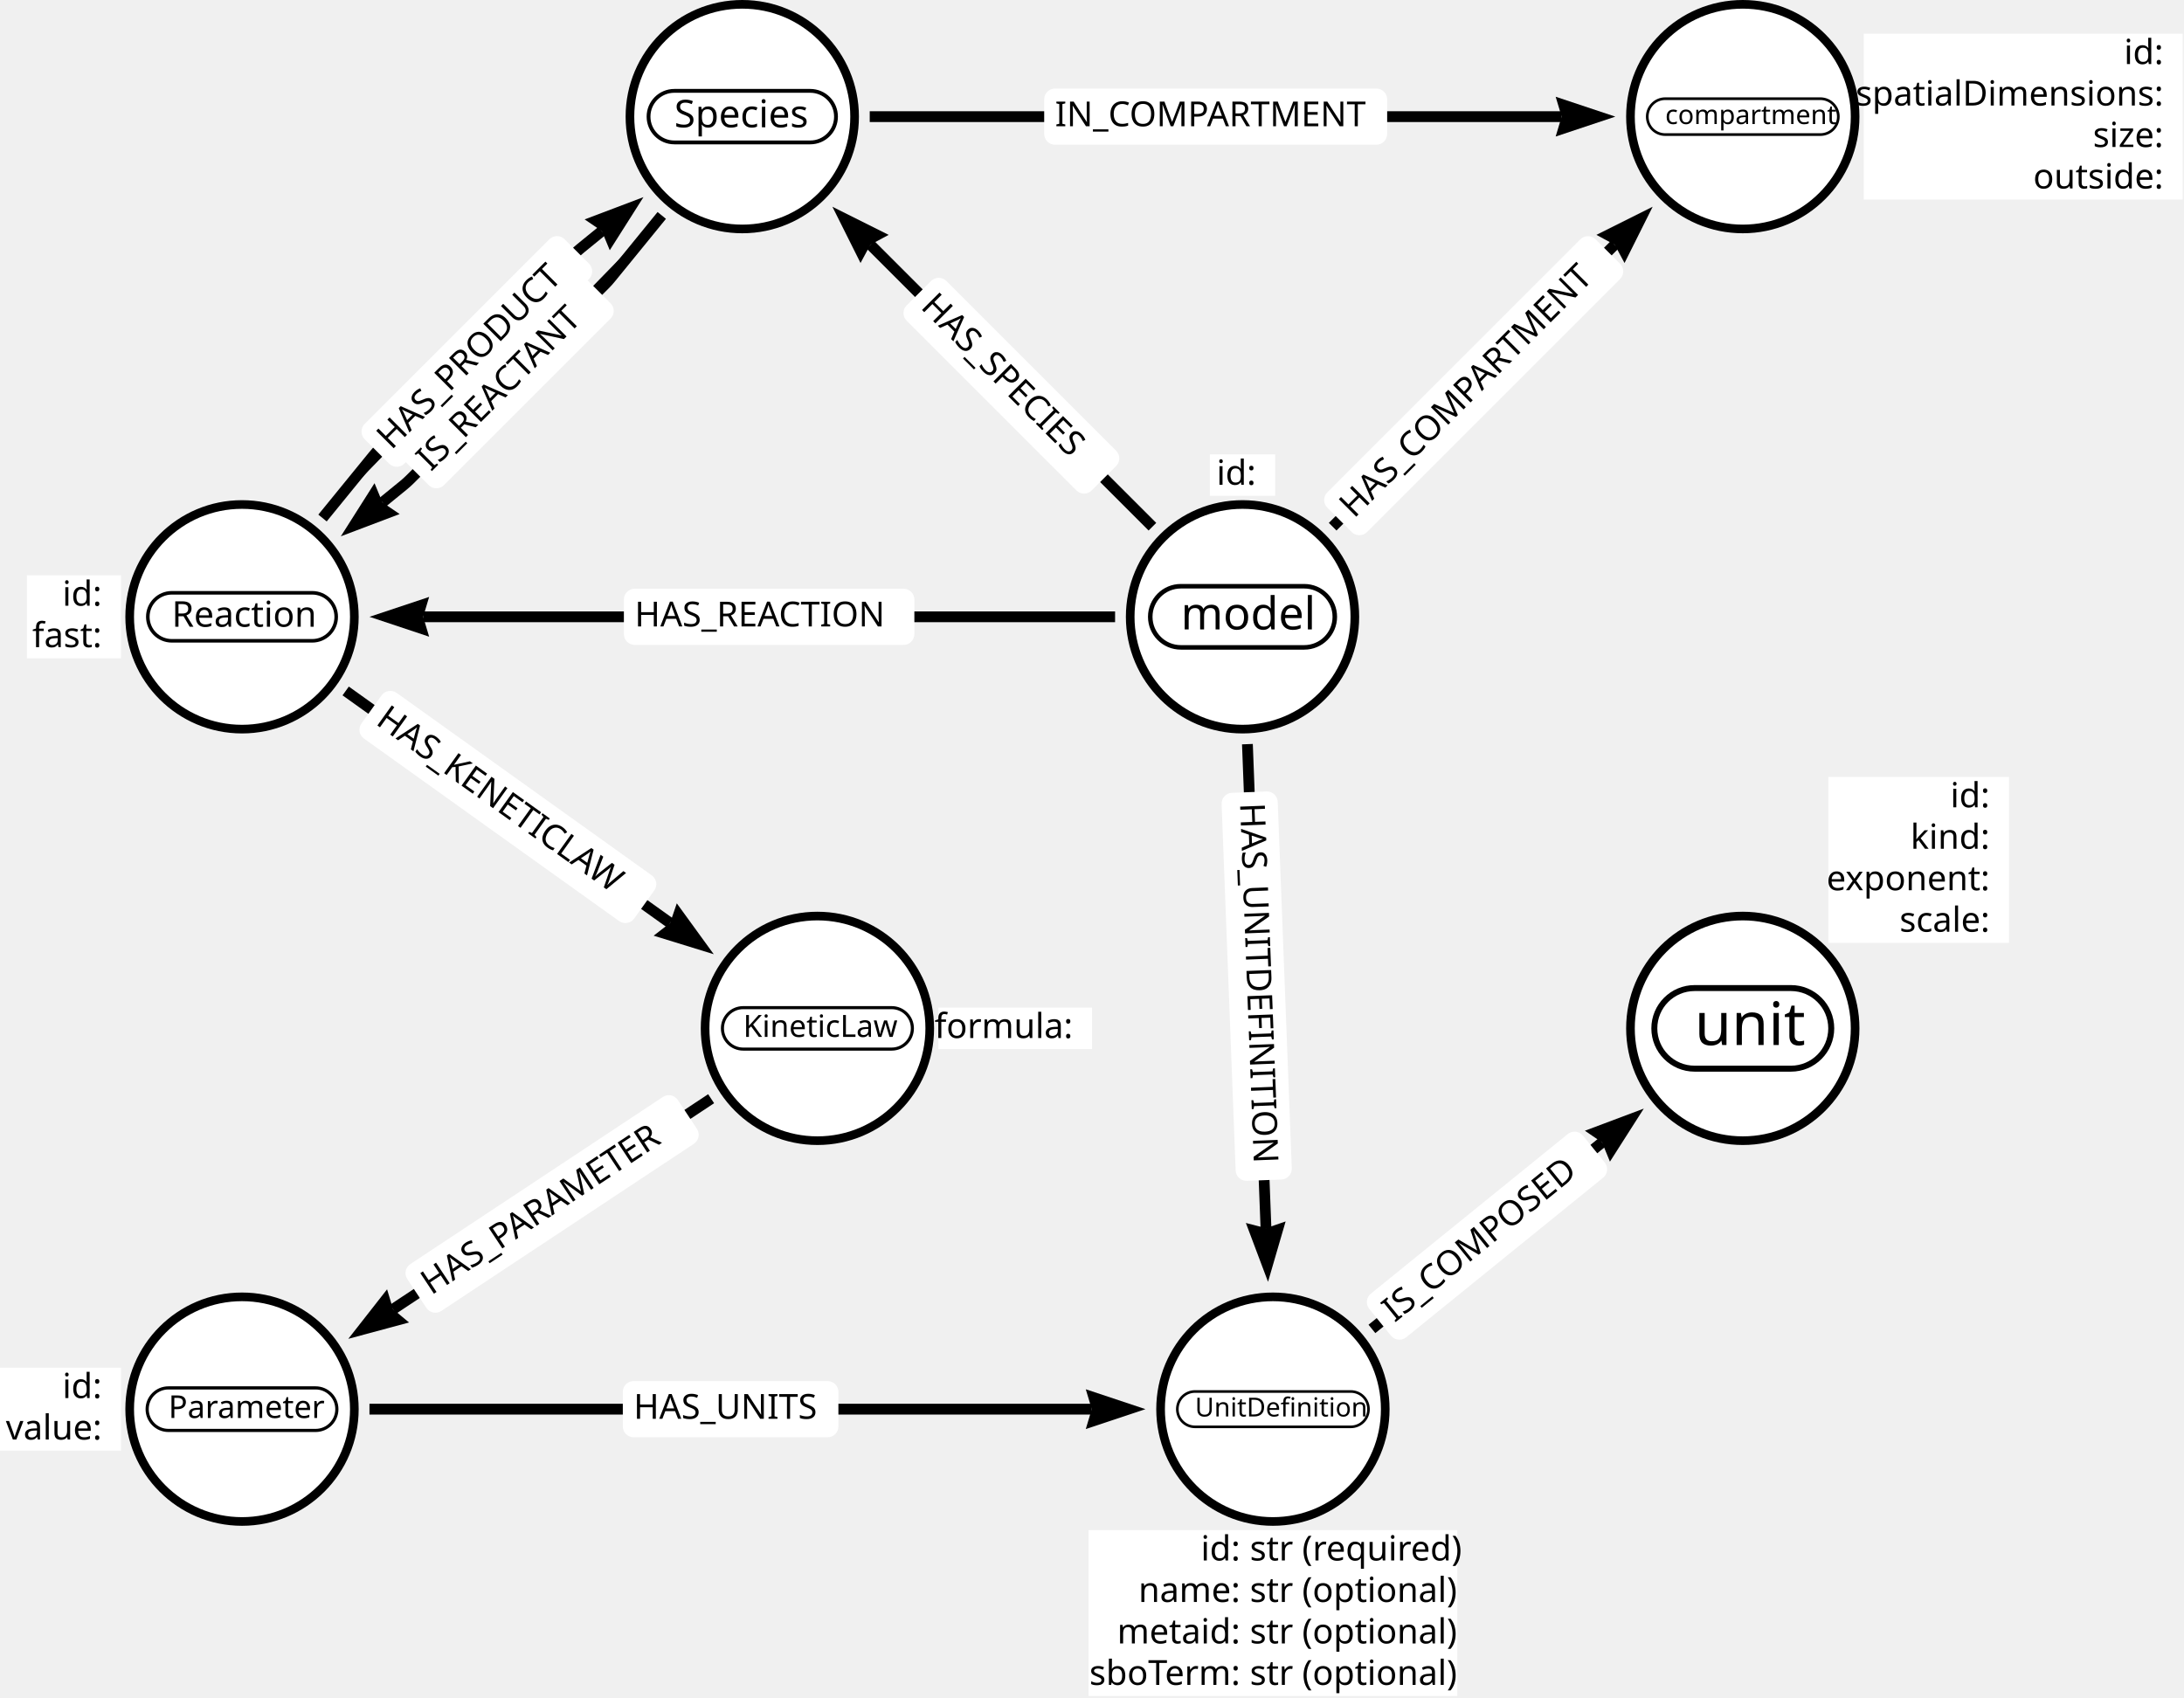
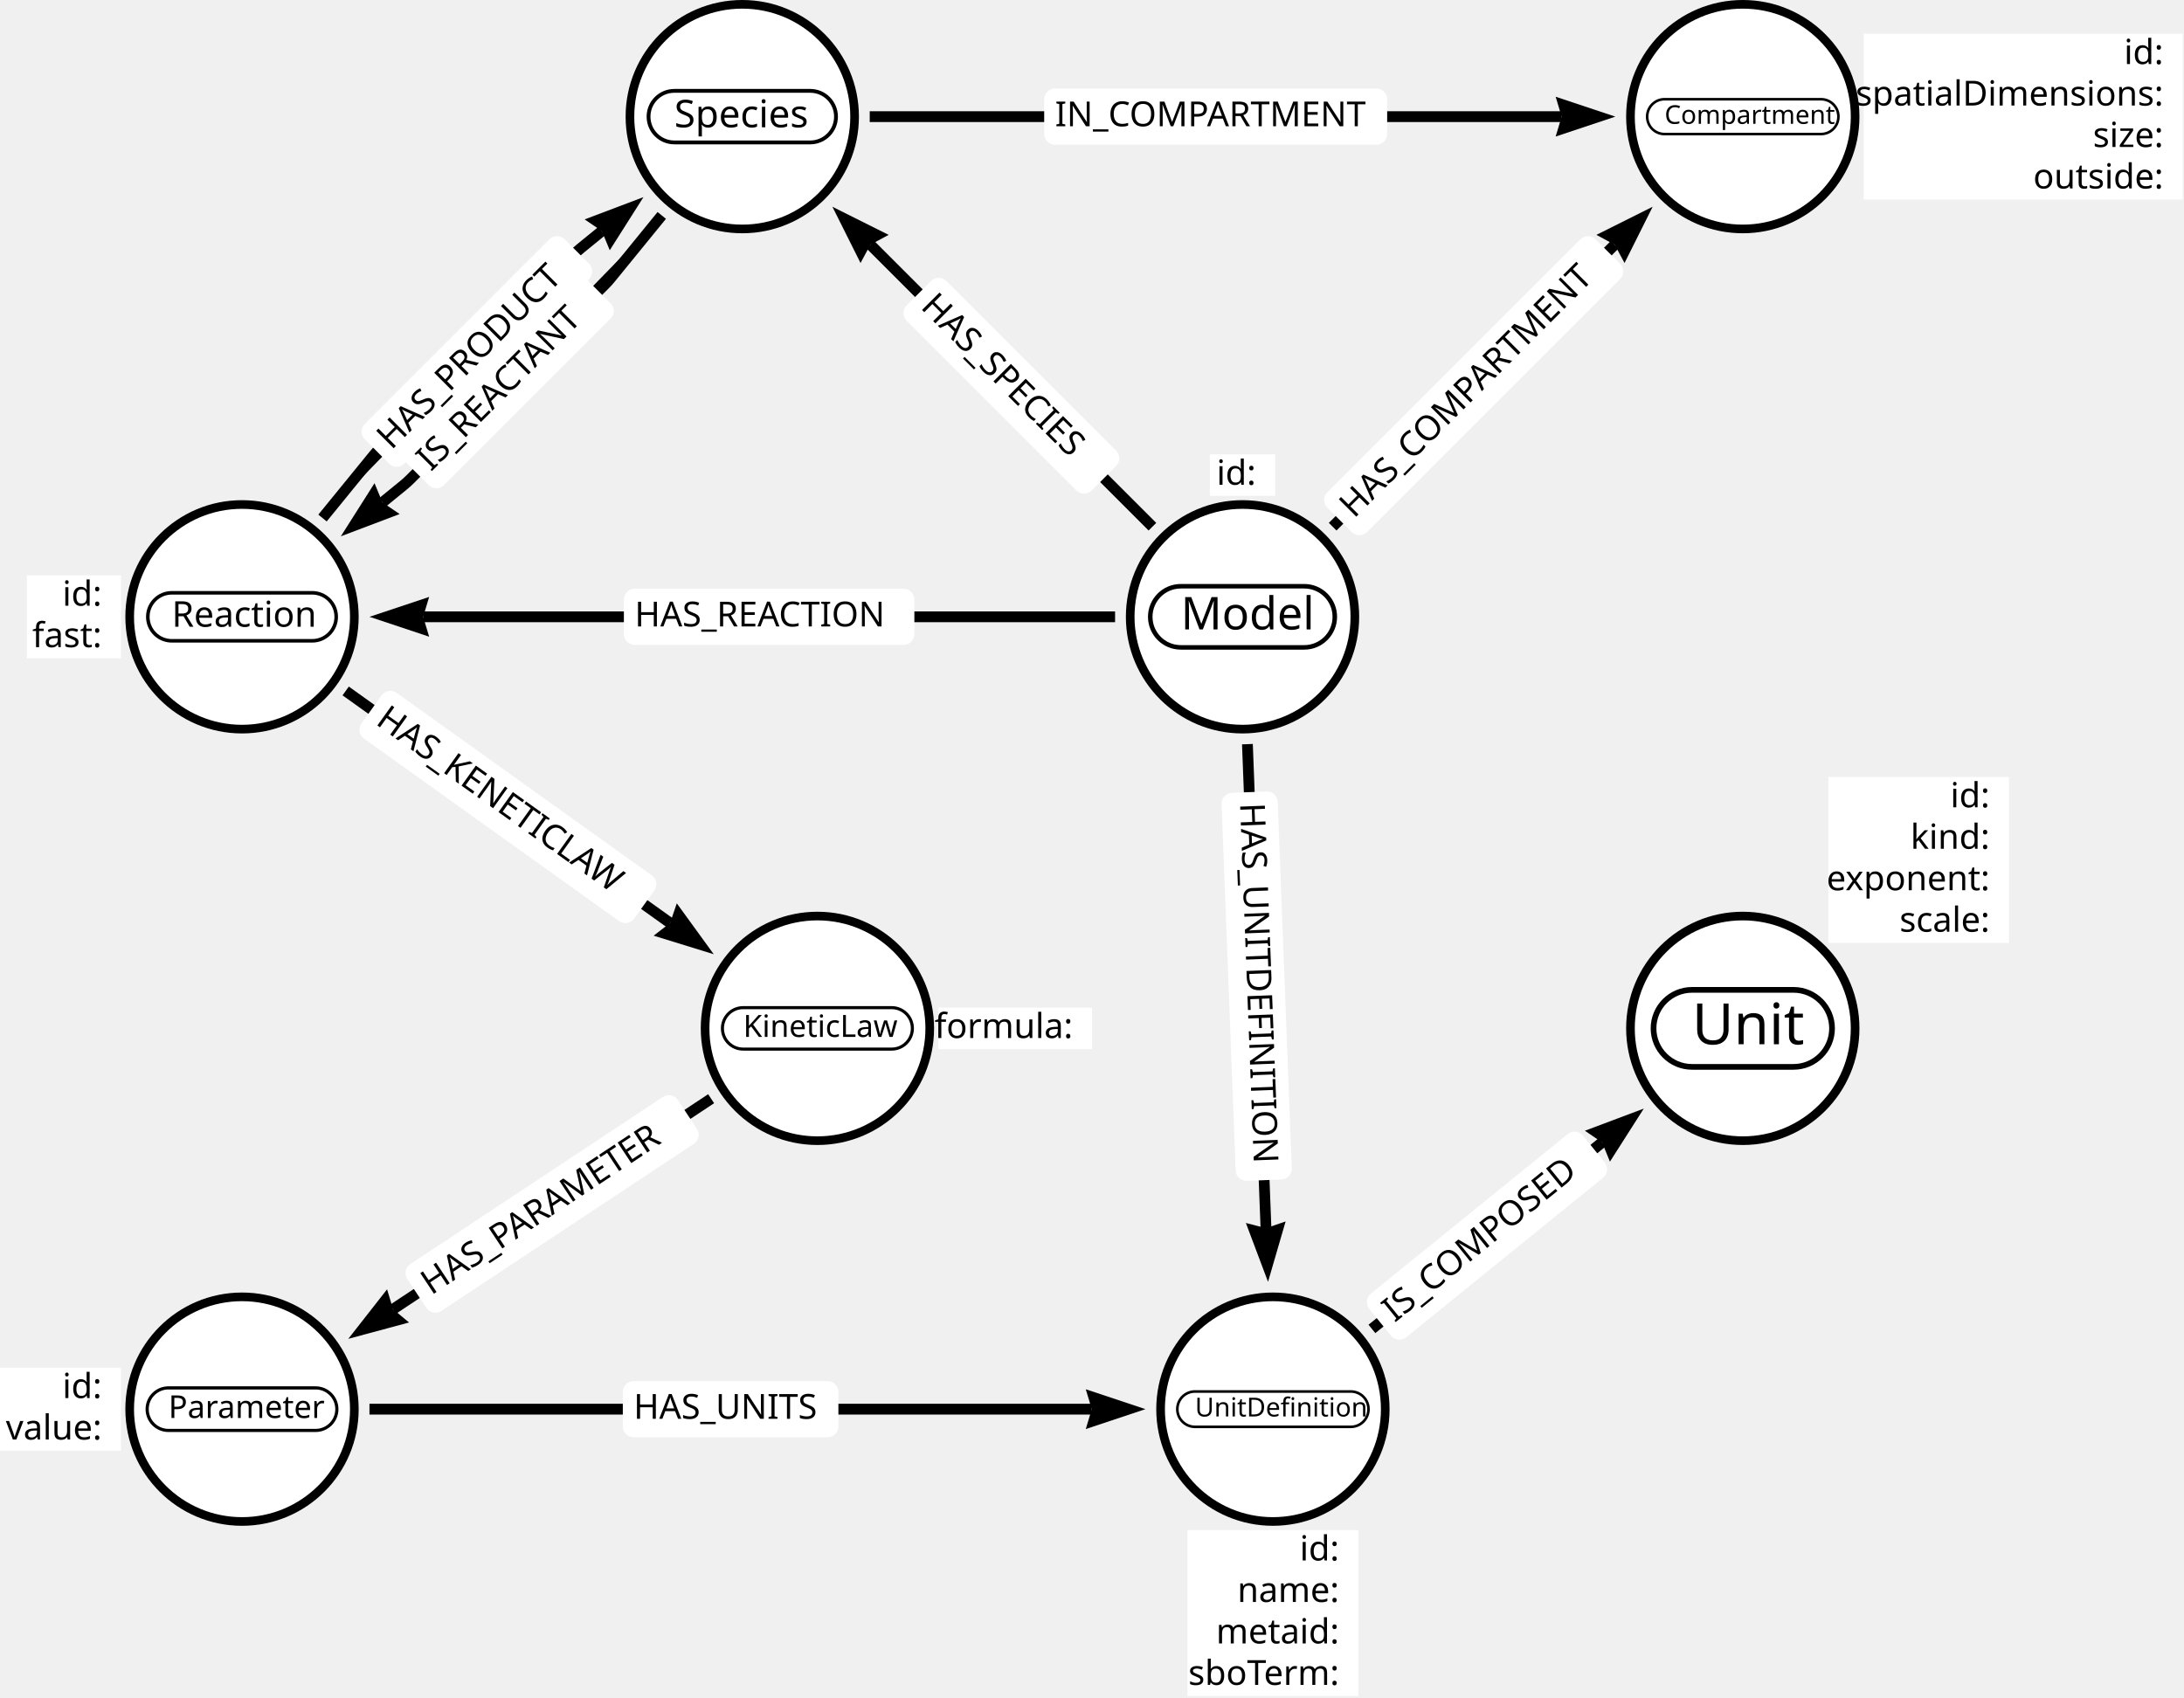
<svg xmlns="http://www.w3.org/2000/svg" width="1011" height="786" viewBox="0 0 1011 786">
  <defs>
    <style type="text/css" />
  </defs>
  <g transform="translate(-16.96875 58) scale(1)">
    <g class="relationship">
      <g transform="translate(592.1514 227.5757) rotate(-45)" stroke-width="5" stroke="#000000">
        <path d="M 59 0 L 243.635 0" />
        <polygon points="-24.862,0 -27.625,9.208 0,0 -27.625,-9.208" fill="#000000" transform="translate(268.4975 0) rotate(0)" stroke="none" />
      </g>
      <g transform="translate(699.1492 120.5779) rotate(-45) translate(0 -13)">
        <g transform="translate(0 0)">
          <g transform="translate(-87.83203 0)" fill="#ffffff" stroke="#000000" stroke-width="0">
            <rect x="0" y="0" width="175.664" height="26" rx="5" ry="5" stroke="none" />
            <text xml:space="preserve" x="5" y="17.457" stroke="none" text-anchor="left" font-family="sans-serif" font-size="16" font-weight="normal" fill="#000000">HAS_COMPARTMENT</text>
          </g>
        </g>
      </g>
    </g>
    <g class="relationship">
      <g transform="translate(606.2159 594.4272) rotate(-39.02685)" stroke-width="5" stroke="#000000">
        <path d="M 59 0 L 196.129 0" />
        <polygon points="-24.862,0 -27.625,9.208 0,0 -27.625,-9.208" fill="#000000" transform="translate(220.9909 0) rotate(0)" stroke="none" />
      </g>
      <g transform="translate(705.3144 514.1018) rotate(-39.02685) translate(0 -13)">
        <g transform="translate(0 0)">
          <g transform="translate(-63.67969 0)" fill="#ffffff" stroke="#000000" stroke-width="0">
            <rect x="0" y="0" width="127.359" height="26" rx="5" ry="5" stroke="none" />
            <text xml:space="preserve" x="5" y="17.457" stroke="none" text-anchor="left" font-family="sans-serif" font-size="16" font-weight="normal" fill="#000000">IS_COMPOSED</text>
          </g>
        </g>
      </g>
    </g>
    <g class="relationship">
      <g transform="translate(592.1514 227.5757) rotate(87.80445)" stroke-width="5" stroke="#000000">
        <path d="M 59 0 L 283.259 0" />
        <polygon points="-24.862,0 -27.625,9.208 0,0 -27.625,-9.208" fill="#000000" transform="translate(308.121 0) rotate(0)" stroke="none" />
      </g>
      <g transform="translate(598.7074 398.5795) rotate(87.80445) translate(0 -13)">
        <g transform="translate(0 0)">
          <g transform="translate(-89.89453 0)" fill="#ffffff" stroke="#000000" stroke-width="0">
            <rect x="0" y="0" width="179.789" height="26" rx="5" ry="5" stroke="none" />
            <text xml:space="preserve" x="5" y="17.457" stroke="none" text-anchor="left" font-family="sans-serif" font-size="16" font-weight="normal" fill="#000000">HAS_UNITDEFINITION</text>
          </g>
        </g>
      </g>
    </g>
    <g class="relationship">
      <g transform="translate(592.1514 227.5757) rotate(-135)" stroke-width="5" stroke="#000000">
        <path d="M 59 0 L 243.635 0" />
        <polygon points="-24.862,0 -27.625,9.208 0,0 -27.625,-9.208" fill="#000000" transform="translate(268.4975 0) rotate(0)" stroke="none" />
      </g>
      <g transform="translate(485.1537 120.5779) rotate(45) translate(0 -13)">
        <g transform="translate(0 0)">
          <g transform="translate(-60.57812 0)" fill="#ffffff" stroke="#000000" stroke-width="0">
            <rect x="0" y="0" width="121.156" height="26" rx="5" ry="5" stroke="none" />
            <text xml:space="preserve" x="5" y="17.457" stroke="none" text-anchor="left" font-family="sans-serif" font-size="16" font-weight="normal" fill="#000000">HAS_SPECIES</text>
          </g>
        </g>
      </g>
    </g>
    <g class="relationship">
      <g transform="translate(360.5757 -4) rotate(0)" stroke-width="5" stroke="#000000">
        <path d="M 59 0 L 379.289 0" />
        <polygon points="-24.862,0 -27.625,9.208 0,0 -27.625,-9.208" fill="#000000" transform="translate(404.1514 0) rotate(0)" stroke="none" />
      </g>
      <g transform="translate(579.7203 -4) rotate(0) translate(0 -13)">
        <g transform="translate(0 0)">
          <g transform="translate(-79.38281 0)" fill="#ffffff" stroke="#000000" stroke-width="0">
            <rect x="0" y="0" width="158.766" height="26" rx="5" ry="5" stroke="none" />
            <text xml:space="preserve" x="5" y="17.457" stroke="none" text-anchor="left" font-family="sans-serif" font-size="16" font-weight="normal" fill="#000000">IN_COMPARTMENT</text>
          </g>
        </g>
      </g>
    </g>
    <g class="relationship">
      <g transform="translate(592.1514 227.5757) rotate(180)" stroke-width="5" stroke="#000000">
        <path d="M 59 0 L 379.289 0" />
        <polygon points="-24.862,0 -27.625,9.208 0,0 -27.625,-9.208" fill="#000000" transform="translate(404.1514 0) rotate(0)" stroke="none" />
      </g>
      <g transform="translate(373.0068 227.5757) rotate(360) translate(0 -13)">
        <g transform="translate(0 0)">
          <g transform="translate(-67.23438 0)" fill="#ffffff" stroke="#000000" stroke-width="0">
            <rect x="0" y="0" width="134.469" height="26" rx="5" ry="5" stroke="none" />
            <text xml:space="preserve" x="5" y="17.457" stroke="none" text-anchor="left" font-family="sans-serif" font-size="16" font-weight="normal" fill="#000000">HAS_REACTION</text>
          </g>
        </g>
      </g>
    </g>
    <g class="relationship">
      <g transform="translate(129 227.5757) rotate(35.57885)" stroke-width="5" stroke="#000000">
        <path d="M 59 0 L 243.635 0" />
        <polygon points="-24.862,0 -27.625,9.208 0,0 -27.625,-9.208" fill="#000000" transform="translate(268.4975 0) rotate(0)" stroke="none" />
      </g>
      <g transform="translate(252.069 315.6158) rotate(35.57885) translate(0 -13)">
        <g transform="translate(0 0)">
          <g transform="translate(-77.61328 0)" fill="#ffffff" stroke="#000000" stroke-width="0">
            <rect x="0" y="0" width="155.227" height="26" rx="5" ry="5" stroke="none" />
            <text xml:space="preserve" x="5" y="17.457" stroke="none" text-anchor="left" font-family="sans-serif" font-size="16" font-weight="normal" fill="#000000">HAS_KENETICLAW</text>
          </g>
        </g>
      </g>
    </g>
    <g class="relationship">
      <g transform="translate(360.5757 -4) rotate(135)" stroke-width="5" stroke="#000000">
        <path d="M 58.695 -5.99 L 95.969 -9.793 A 40 40 0 0 1 100.03 -10 L 163.749 -10 L 227.468 -10 A 40 40 0 0 1 231.529 -9.793 L 244.069 -8.514 L 244.069 -8.514" />
        <polygon points="-24.862,0 -27.625,9.208 0,0 -27.625,-9.208" fill="#000000" transform="translate(327.4975 0) rotate(5.826689) translate(-59 0)" stroke="none" />
      </g>
      <g transform="translate(251.8589 118.8589) rotate(315) translate(0 -13)">
        <g transform="translate(0 0)">
          <g transform="translate(-59.53125 0)" fill="#ffffff" stroke="#000000" stroke-width="0">
            <rect x="0" y="0" width="119.062" height="26" rx="5" ry="5" stroke="none" />
            <text xml:space="preserve" x="5" y="17.457" stroke="none" text-anchor="left" font-family="sans-serif" font-size="16" font-weight="normal" fill="#000000">IS_REACTANT</text>
          </g>
        </g>
      </g>
    </g>
    <g class="relationship">
      <g transform="translate(129 227.5757) rotate(-45)" stroke-width="5" stroke="#000000">
        <path d="M 58.695 -5.99 L 95.969 -9.793 A 40 40 0 0 1 100.03 -10 L 163.749 -10 L 227.468 -10 A 40 40 0 0 1 231.529 -9.793 L 244.069 -8.514 L 244.069 -8.514" />
        <polygon points="-24.862,0 -27.625,9.208 0,0 -27.625,-9.208" fill="#000000" transform="translate(327.4975 0) rotate(5.826689) translate(-59 0)" stroke="none" />
      </g>
      <g transform="translate(237.7168 104.7168) rotate(-45) translate(0 -13)">
        <g transform="translate(0 0)">
          <g transform="translate(-65.45312 0)" fill="#ffffff" stroke="#000000" stroke-width="0">
            <rect x="0" y="0" width="130.906" height="26" rx="5" ry="5" stroke="none" />
            <text xml:space="preserve" x="5" y="17.457" stroke="none" text-anchor="left" font-family="sans-serif" font-size="16" font-weight="normal" fill="#000000">HAS_PRODUCT</text>
          </g>
        </g>
      </g>
    </g>
    <g class="relationship">
      <g transform="translate(129 594.4272) rotate(0)" stroke-width="5" stroke="#000000">
        <path d="M 59 0 L 393.354 0" />
        <polygon points="-24.862,0 -27.625,9.208 0,0 -27.625,-9.208" fill="#000000" transform="translate(418.2159 0) rotate(0)" stroke="none" />
      </g>
      <g transform="translate(355.1769 594.4272) rotate(0) translate(0 -13)">
        <g transform="translate(0 0)">
          <g transform="translate(-49.89844 0)" fill="#ffffff" stroke="#000000" stroke-width="0">
            <rect x="0" y="0" width="99.797" height="26" rx="5" ry="5" stroke="none" />
            <text xml:space="preserve" x="5" y="17.457" stroke="none" text-anchor="left" font-family="sans-serif" font-size="16" font-weight="normal" fill="#000000">HAS_UNITS</text>
          </g>
        </g>
      </g>
    </g>
    <g class="relationship">
      <g transform="translate(395.3588 418.1212) rotate(146.499)" stroke-width="5" stroke="#000000">
        <path d="M 59 0 L 235.56 0" />
        <polygon points="-24.862,0 -27.625,9.208 0,0 -27.625,-9.208" fill="#000000" transform="translate(260.4226 0) rotate(0)" stroke="none" />
      </g>
      <g transform="translate(272.5454 499.4128) rotate(326.499) translate(0 -13)">
        <g transform="translate(0 0)">
          <g transform="translate(-75.09375 0)" fill="#ffffff" stroke="#000000" stroke-width="0">
            <rect x="0" y="0" width="150.188" height="26" rx="5" ry="5" stroke="none" />
            <text xml:space="preserve" x="5" y="17.457" stroke="none" text-anchor="left" font-family="sans-serif" font-size="16" font-weight="normal" fill="#000000">HAS_PARAMETER</text>
          </g>
        </g>
      </g>
    </g>
    <g class="node">
      <g fill="#ffffff" stroke="#000000" stroke-width="4">
        <circle cx="606.216" cy="594.427" r="52" />
      </g>
      <g transform="translate(606.2159 594.4272)">
        <g transform="scale(0.3031899) translate(0 -27)">
          <g transform="translate(0 0)">
            <g transform="translate(-145.9453 0)">
              <g fill="#ffffff" stroke="#000000" stroke-width="4">
                <rect x="0" y="0" width="291.891" height="54" rx="27" ry="27" />
                <text xml:space="preserve" x="27" y="38.143" stroke="none" font-family="sans-serif" font-size="40" font-weight="normal" fill="#000000">UnitDefinition</text>
              </g>
            </g>
          </g>
        </g>
        <g transform="translate(3.429011037612589e-15 56)">
          <g transform="translate(0 0)">
-             <g transform="translate(-85.35547 0)" fill="white">
-               <rect x="0" y="0" width="170.711" height="76.8" rx="0" ry="0" stroke="none" />
+             <g transform="translate(-39.56641 0)" fill="white">
+               <rect x="0" y="0" width="79.133" height="76.8" rx="0" ry="0" stroke="none" />
              <g font-family="sans-serif" font-size="16" font-weight="normal" fill="#000000" text-anchor="end">
                <text xml:space="preserve" x="70.242" y="14.057" stroke="none">id:</text>
-                 <text xml:space="preserve" x="74.688" y="14.057" stroke="none" text-anchor="start">str (required)</text>
+                 <text xml:space="preserve" x="74.688" y="14.057" stroke="none" text-anchor="start" />
                <text xml:space="preserve" x="70.242" y="33.257" stroke="none" text-anchor="end">name:</text>
-                 <text xml:space="preserve" x="74.688" y="33.257" stroke="none" text-anchor="start">str (optional)</text>
+                 <text xml:space="preserve" x="74.688" y="33.257" stroke="none" text-anchor="start" />
                <text xml:space="preserve" x="70.242" y="52.457" stroke="none" text-anchor="end">metaid:</text>
-                 <text xml:space="preserve" x="74.688" y="52.457" stroke="none" text-anchor="start">str (optional)</text>
+                 <text xml:space="preserve" x="74.688" y="52.457" stroke="none" text-anchor="start" />
                <text xml:space="preserve" x="70.242" y="71.657" stroke="none" text-anchor="end">sboTerm:</text>
-                 <text xml:space="preserve" x="74.688" y="71.657" stroke="none" text-anchor="start">str (optional)</text>
+                 <text xml:space="preserve" x="74.688" y="71.657" stroke="none" text-anchor="start" />
              </g>
            </g>
          </g>
        </g>
      </g>
    </g>
    <g class="node">
      <g fill="#ffffff" stroke="#000000" stroke-width="4">
        <circle cx="823.727" cy="-4" r="52" />
      </g>
      <g transform="translate(823.7271 -4)">
-         <g transform="scale(0.3077484) translate(0 -27)">
-           <g transform="translate(0 0)">
-             <g transform="translate(-143.709 0)">
-               <g fill="#ffffff" stroke="#000000" stroke-width="4">
-                 <rect x="0" y="0" width="287.418" height="54" rx="27" ry="27" />
-                 <text xml:space="preserve" x="27" y="38.143" stroke="none" font-family="sans-serif" font-size="40" font-weight="normal" fill="#000000">compartment</text>
+         <g transform="scale(0.2988196) translate(0 -27)">
+           <g transform="translate(0 0)">
+             <g transform="translate(-148.1523 0)">
+               <g fill="#ffffff" stroke="#000000" stroke-width="4">
+                 <rect x="0" y="0" width="296.305" height="54" rx="27" ry="27" />
+                 <text xml:space="preserve" x="27" y="38.143" stroke="none" font-family="sans-serif" font-size="40" font-weight="normal" fill="#000000">Compartment</text>
              </g>
            </g>
          </g>
        </g>
        <g transform="translate(56 -38.4)">
          <g transform="translate(0 0)">
            <g transform="translate(0 0)" fill="white">
              <rect x="0" y="0" width="147.617" height="76.8" rx="0" ry="0" stroke="none" />
              <g font-family="sans-serif" font-size="16" font-weight="normal" fill="#000000" text-anchor="end">
                <text xml:space="preserve" x="138.727" y="14.057" stroke="none">id:</text>
                <text xml:space="preserve" x="143.172" y="14.057" stroke="none" text-anchor="start" />
                <text xml:space="preserve" x="138.727" y="33.257" stroke="none" text-anchor="end">spatialDimensions:</text>
                <text xml:space="preserve" x="143.172" y="33.257" stroke="none" text-anchor="start" />
                <text xml:space="preserve" x="138.727" y="52.457" stroke="none" text-anchor="end">size:</text>
                <text xml:space="preserve" x="143.172" y="52.457" stroke="none" text-anchor="start" />
                <text xml:space="preserve" x="138.727" y="71.657" stroke="none" text-anchor="end">outside:</text>
                <text xml:space="preserve" x="143.172" y="71.657" stroke="none" text-anchor="start" />
              </g>
            </g>
          </g>
        </g>
      </g>
    </g>
    <g class="node">
      <g fill="#ffffff" stroke="#000000" stroke-width="4">
        <circle cx="592.151" cy="227.576" r="52" />
      </g>
      <g transform="translate(592.1514 227.5757)">
        <g transform="scale(0.524292) translate(0 -27)">
          <g transform="translate(0 0)">
            <g transform="translate(-81.47266 0)">
              <g fill="#ffffff" stroke="#000000" stroke-width="4">
                <rect x="0" y="0" width="162.945" height="54" rx="27" ry="27" />
-                 <text xml:space="preserve" x="27" y="38.143" stroke="none" font-family="sans-serif" font-size="40" font-weight="normal" fill="#000000">model</text>
+                 <text xml:space="preserve" x="27" y="38.143" stroke="none" font-family="sans-serif" font-size="40" font-weight="normal" fill="#000000">Model</text>
              </g>
            </g>
          </g>
        </g>
        <g transform="translate(3.429011037612589e-15 -75.2)">
          <g transform="translate(0 0)">
            <g transform="translate(-15.11719 0)" fill="white">
              <rect x="0" y="0" width="30.234" height="19.2" rx="0" ry="0" stroke="none" />
              <g font-family="sans-serif" font-size="16" font-weight="normal" fill="#000000" text-anchor="end">
                <text xml:space="preserve" x="21.344" y="14.057" stroke="none">id:</text>
                <text xml:space="preserve" x="25.789" y="14.057" stroke="none" text-anchor="start" />
              </g>
            </g>
          </g>
        </g>
      </g>
    </g>
    <g class="node">
      <g fill="#ffffff" stroke="#000000" stroke-width="4">
        <circle cx="823.727" cy="418.121" r="52" />
      </g>
      <g transform="translate(823.7271 418.1212)">
-         <g transform="scale(0.6911554) translate(0 -27)">
-           <g transform="translate(0 0)">
-             <g transform="translate(-59.24609 0)">
-               <g fill="#ffffff" stroke="#000000" stroke-width="4">
-                 <rect x="0" y="0" width="118.492" height="54" rx="27" ry="27" />
-                 <text xml:space="preserve" x="27" y="38.143" stroke="none" font-family="sans-serif" font-size="40" font-weight="normal" fill="#000000">unit</text>
+         <g transform="scale(0.6603698) translate(0 -27)">
+           <g transform="translate(0 0)">
+             <g transform="translate(-62.56641 0)">
+               <g fill="#ffffff" stroke="#000000" stroke-width="4">
+                 <rect x="0" y="0" width="125.133" height="54" rx="27" ry="27" />
+                 <text xml:space="preserve" x="27" y="38.143" stroke="none" font-family="sans-serif" font-size="40" font-weight="normal" fill="#000000">Unit</text>
              </g>
            </g>
          </g>
        </g>
        <g transform="translate(39.59798 -116.398)">
          <g transform="translate(0 0)">
            <g transform="translate(0 0)" fill="white">
              <rect x="0" y="0" width="83.617" height="76.8" rx="0" ry="0" stroke="none" />
              <g font-family="sans-serif" font-size="16" font-weight="normal" fill="#000000" text-anchor="end">
                <text xml:space="preserve" x="74.727" y="14.057" stroke="none">id:</text>
                <text xml:space="preserve" x="79.172" y="14.057" stroke="none" text-anchor="start" />
                <text xml:space="preserve" x="74.727" y="33.257" stroke="none" text-anchor="end">kind:</text>
                <text xml:space="preserve" x="79.172" y="33.257" stroke="none" text-anchor="start" />
                <text xml:space="preserve" x="74.727" y="52.457" stroke="none" text-anchor="end">exponent:</text>
                <text xml:space="preserve" x="79.172" y="52.457" stroke="none" text-anchor="start" />
                <text xml:space="preserve" x="74.727" y="71.657" stroke="none" text-anchor="end">scale:</text>
                <text xml:space="preserve" x="79.172" y="71.657" stroke="none" text-anchor="start" />
              </g>
            </g>
          </g>
        </g>
      </g>
    </g>
    <g class="node">
      <g fill="#ffffff" stroke="#000000" stroke-width="4">
        <circle cx="360.576" cy="-4" r="52" />
      </g>
      <g transform="translate(360.5757 -4)">
        <g transform="scale(0.4420508) translate(0 -27)">
          <g transform="translate(0 0)">
            <g transform="translate(-98.15234 0)">
              <g fill="#ffffff" stroke="#000000" stroke-width="4">
                <rect x="0" y="0" width="196.305" height="54" rx="27" ry="27" />
                <text xml:space="preserve" x="27" y="38.143" stroke="none" font-family="sans-serif" font-size="40" font-weight="normal" fill="#000000">Species</text>
              </g>
            </g>
          </g>
        </g>
      </g>
    </g>
    <g class="node">
      <g fill="#ffffff" stroke="#000000" stroke-width="4">
        <circle cx="129" cy="227.576" r="52" />
      </g>
      <g transform="translate(129 227.5757)">
        <g transform="scale(0.4116273) translate(0 -27)">
          <g transform="translate(0 0)">
            <g transform="translate(-105.9355 0)">
              <g fill="#ffffff" stroke="#000000" stroke-width="4">
                <rect x="0" y="0" width="211.871" height="54" rx="27" ry="27" />
                <text xml:space="preserve" x="27" y="38.143" stroke="none" font-family="sans-serif" font-size="40" font-weight="normal" fill="#000000">Reaction</text>
              </g>
            </g>
          </g>
        </g>
        <g transform="translate(-56 -19.2)">
          <g transform="translate(0 0)">
            <g transform="translate(-43.57031 0)" fill="white">
              <rect x="0" y="0" width="43.57" height="38.4" rx="0" ry="0" stroke="none" />
              <g font-family="sans-serif" font-size="16" font-weight="normal" fill="#000000" text-anchor="end">
                <text xml:space="preserve" x="34.68" y="14.057" stroke="none">id:</text>
                <text xml:space="preserve" x="39.125" y="14.057" stroke="none" text-anchor="start" />
                <text xml:space="preserve" x="34.68" y="33.257" stroke="none" text-anchor="end">fast:</text>
                <text xml:space="preserve" x="39.125" y="33.257" stroke="none" text-anchor="start" />
              </g>
            </g>
          </g>
        </g>
      </g>
    </g>
    <g class="node">
      <g fill="#ffffff" stroke="#000000" stroke-width="4">
        <circle cx="395.359" cy="418.121" r="52" />
      </g>
      <g transform="translate(395.3588 418.1212)">
        <g transform="scale(0.3553641) translate(0 -27)">
          <g transform="translate(0 0)">
            <g transform="translate(-123.7188 0)">
              <g fill="#ffffff" stroke="#000000" stroke-width="4">
                <rect x="0" y="0" width="247.438" height="54" rx="27" ry="27" />
                <text xml:space="preserve" x="27" y="38.143" stroke="none" font-family="sans-serif" font-size="40" font-weight="normal" fill="#000000">KineticLaw</text>
              </g>
            </g>
          </g>
        </g>
        <g transform="translate(56 -9.6)">
          <g transform="translate(0 0)">
            <g transform="translate(0 0)" fill="white">
              <rect x="0" y="0" width="71.133" height="19.2" rx="0" ry="0" stroke="none" />
              <g font-family="sans-serif" font-size="16" font-weight="normal" fill="#000000" text-anchor="end">
                <text xml:space="preserve" x="62.242" y="14.057" stroke="none">formula:</text>
                <text xml:space="preserve" x="66.688" y="14.057" stroke="none" text-anchor="start" />
              </g>
            </g>
          </g>
        </g>
      </g>
    </g>
    <g class="node">
      <g fill="#ffffff" stroke="#000000" stroke-width="4">
        <circle cx="129" cy="594.427" r="52" />
      </g>
      <g transform="translate(129 594.4272)">
        <g transform="scale(0.3647855) translate(0 -27)">
          <g transform="translate(0 0)">
            <g transform="translate(-120.3691 0)">
              <g fill="#ffffff" stroke="#000000" stroke-width="4">
                <rect x="0" y="0" width="240.738" height="54" rx="27" ry="27" />
                <text xml:space="preserve" x="27" y="38.143" stroke="none" font-family="sans-serif" font-size="40" font-weight="normal" fill="#000000">Parameter</text>
              </g>
            </g>
          </g>
        </g>
        <g transform="translate(-56 -19.2)">
          <g transform="translate(0 0)">
            <g transform="translate(-56.03125 0)" fill="white">
              <rect x="0" y="0" width="56.031" height="38.4" rx="0" ry="0" stroke="none" />
              <g font-family="sans-serif" font-size="16" font-weight="normal" fill="#000000" text-anchor="end">
                <text xml:space="preserve" x="47.141" y="14.057" stroke="none">id:</text>
                <text xml:space="preserve" x="51.586" y="14.057" stroke="none" text-anchor="start" />
                <text xml:space="preserve" x="47.141" y="33.257" stroke="none" text-anchor="end">value:</text>
                <text xml:space="preserve" x="51.586" y="33.257" stroke="none" text-anchor="start" />
              </g>
            </g>
          </g>
        </g>
      </g>
    </g>
  </g>
</svg>
